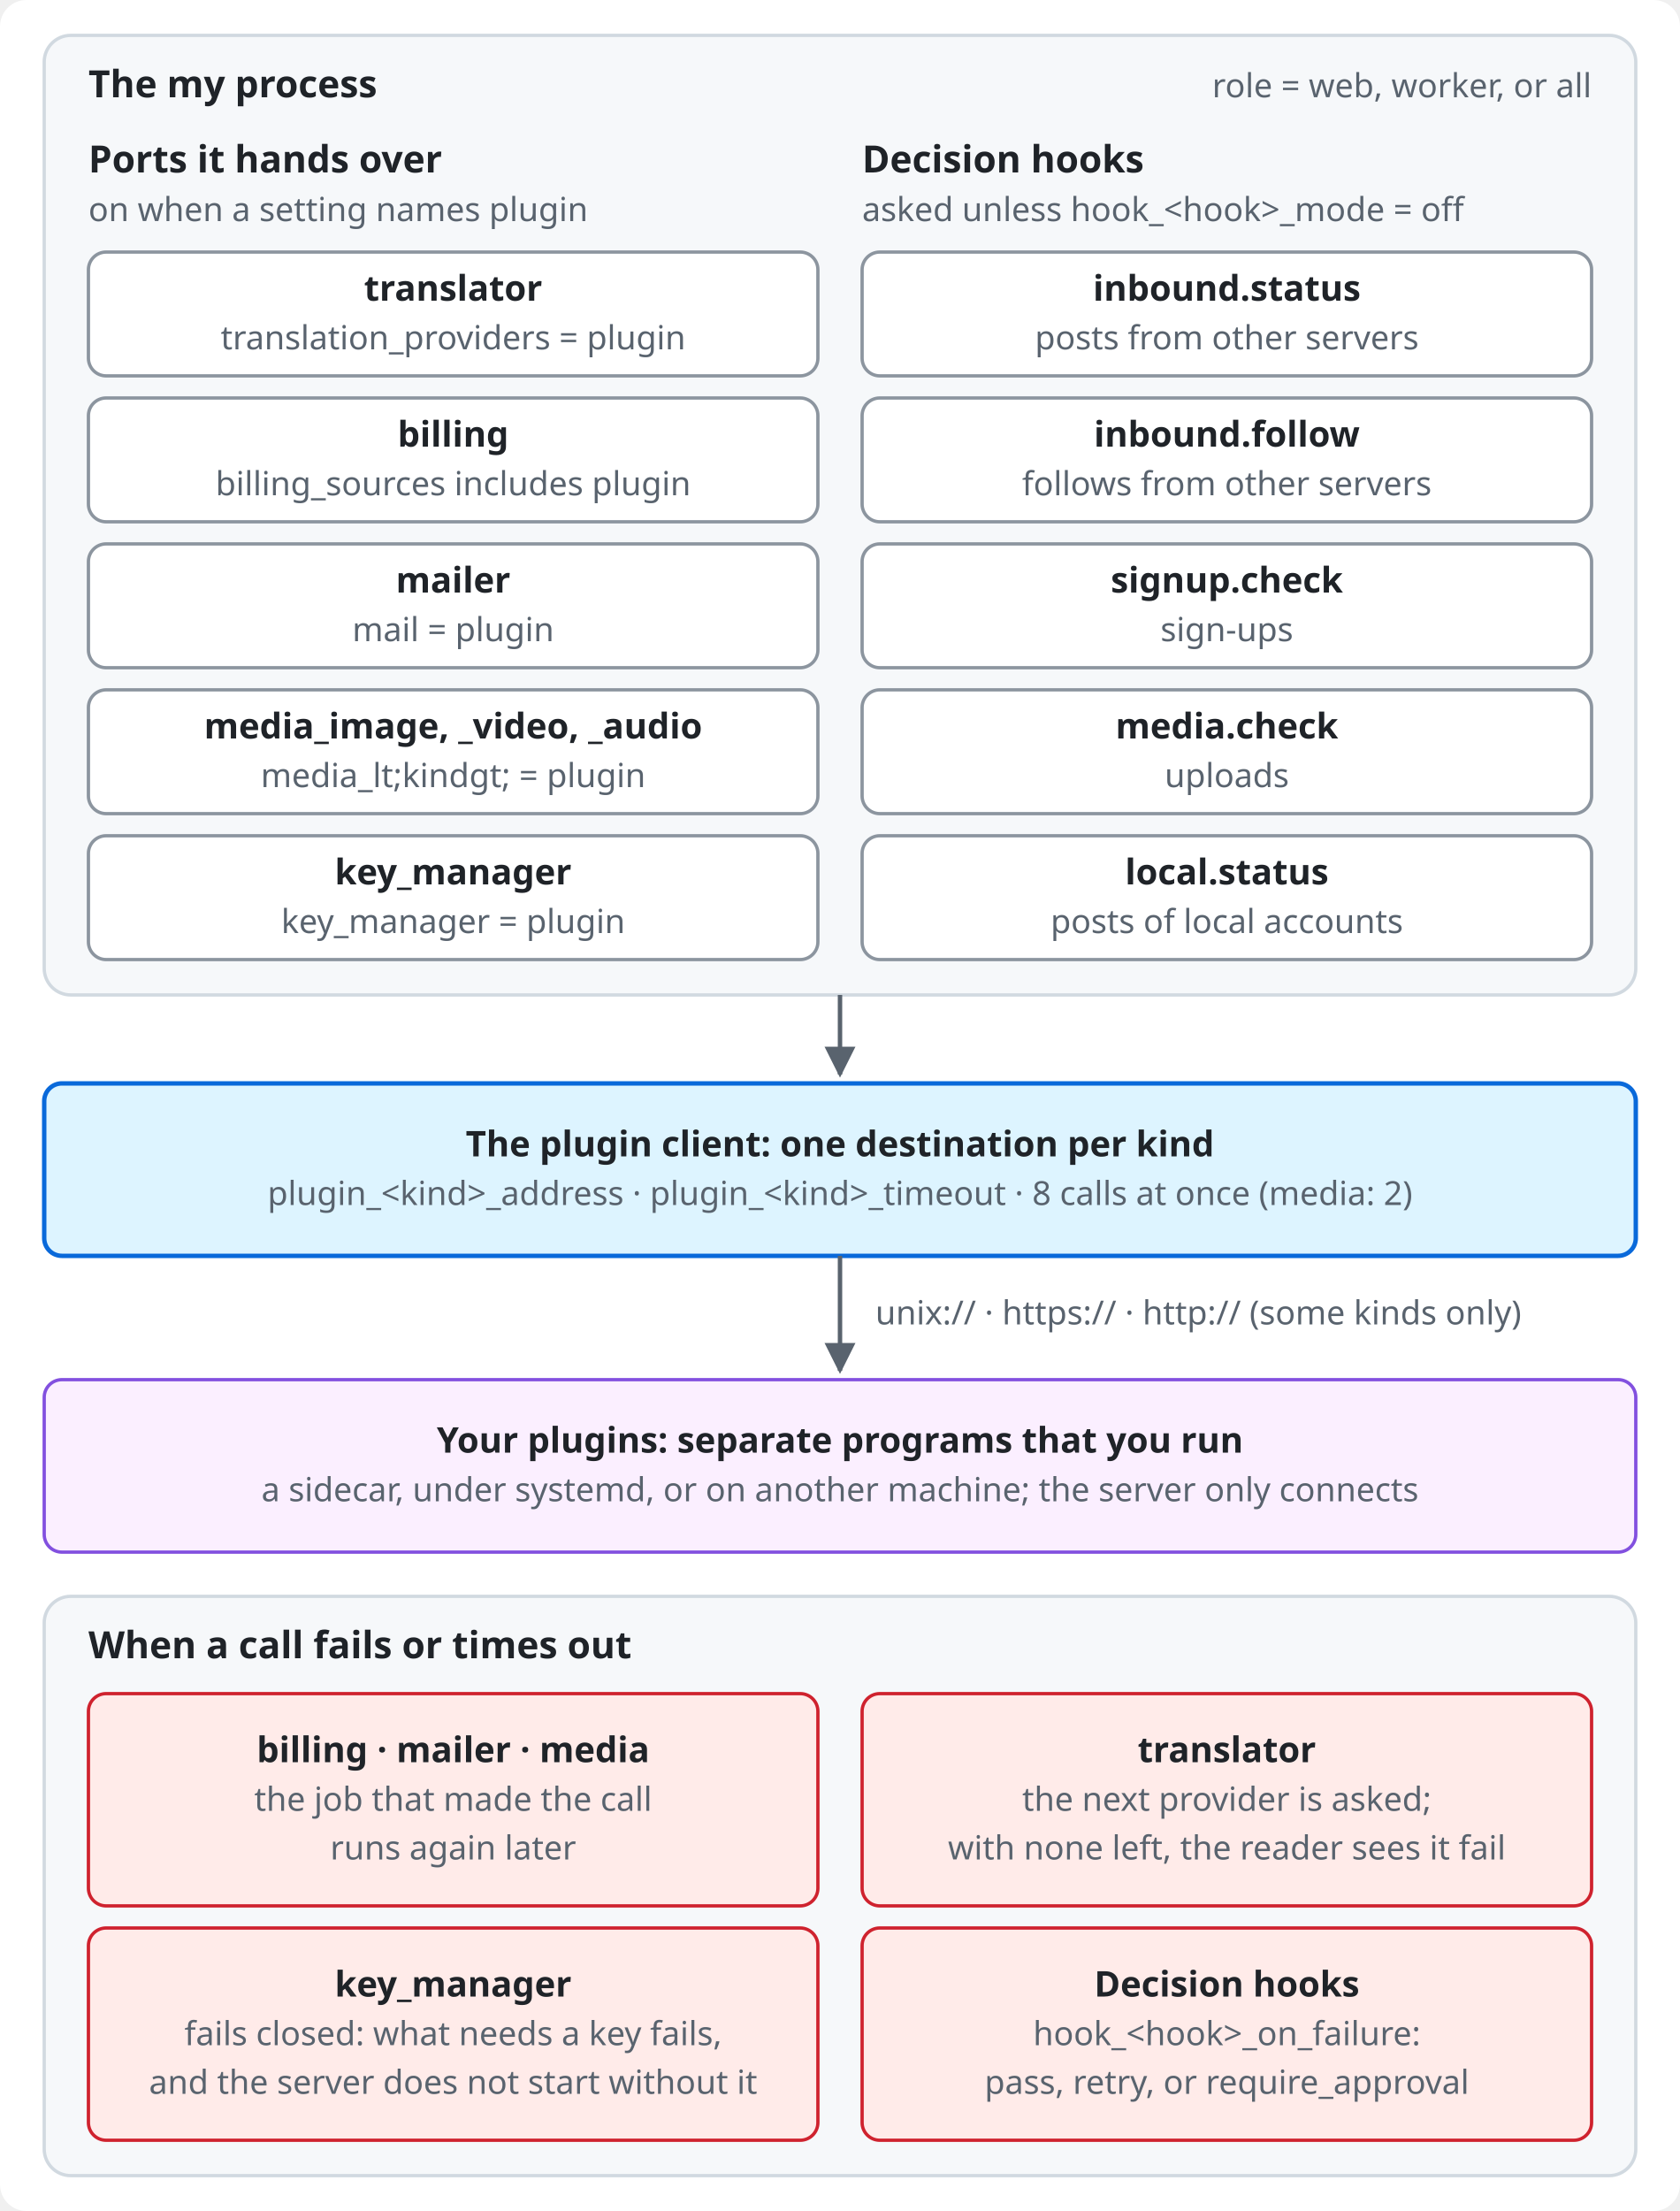
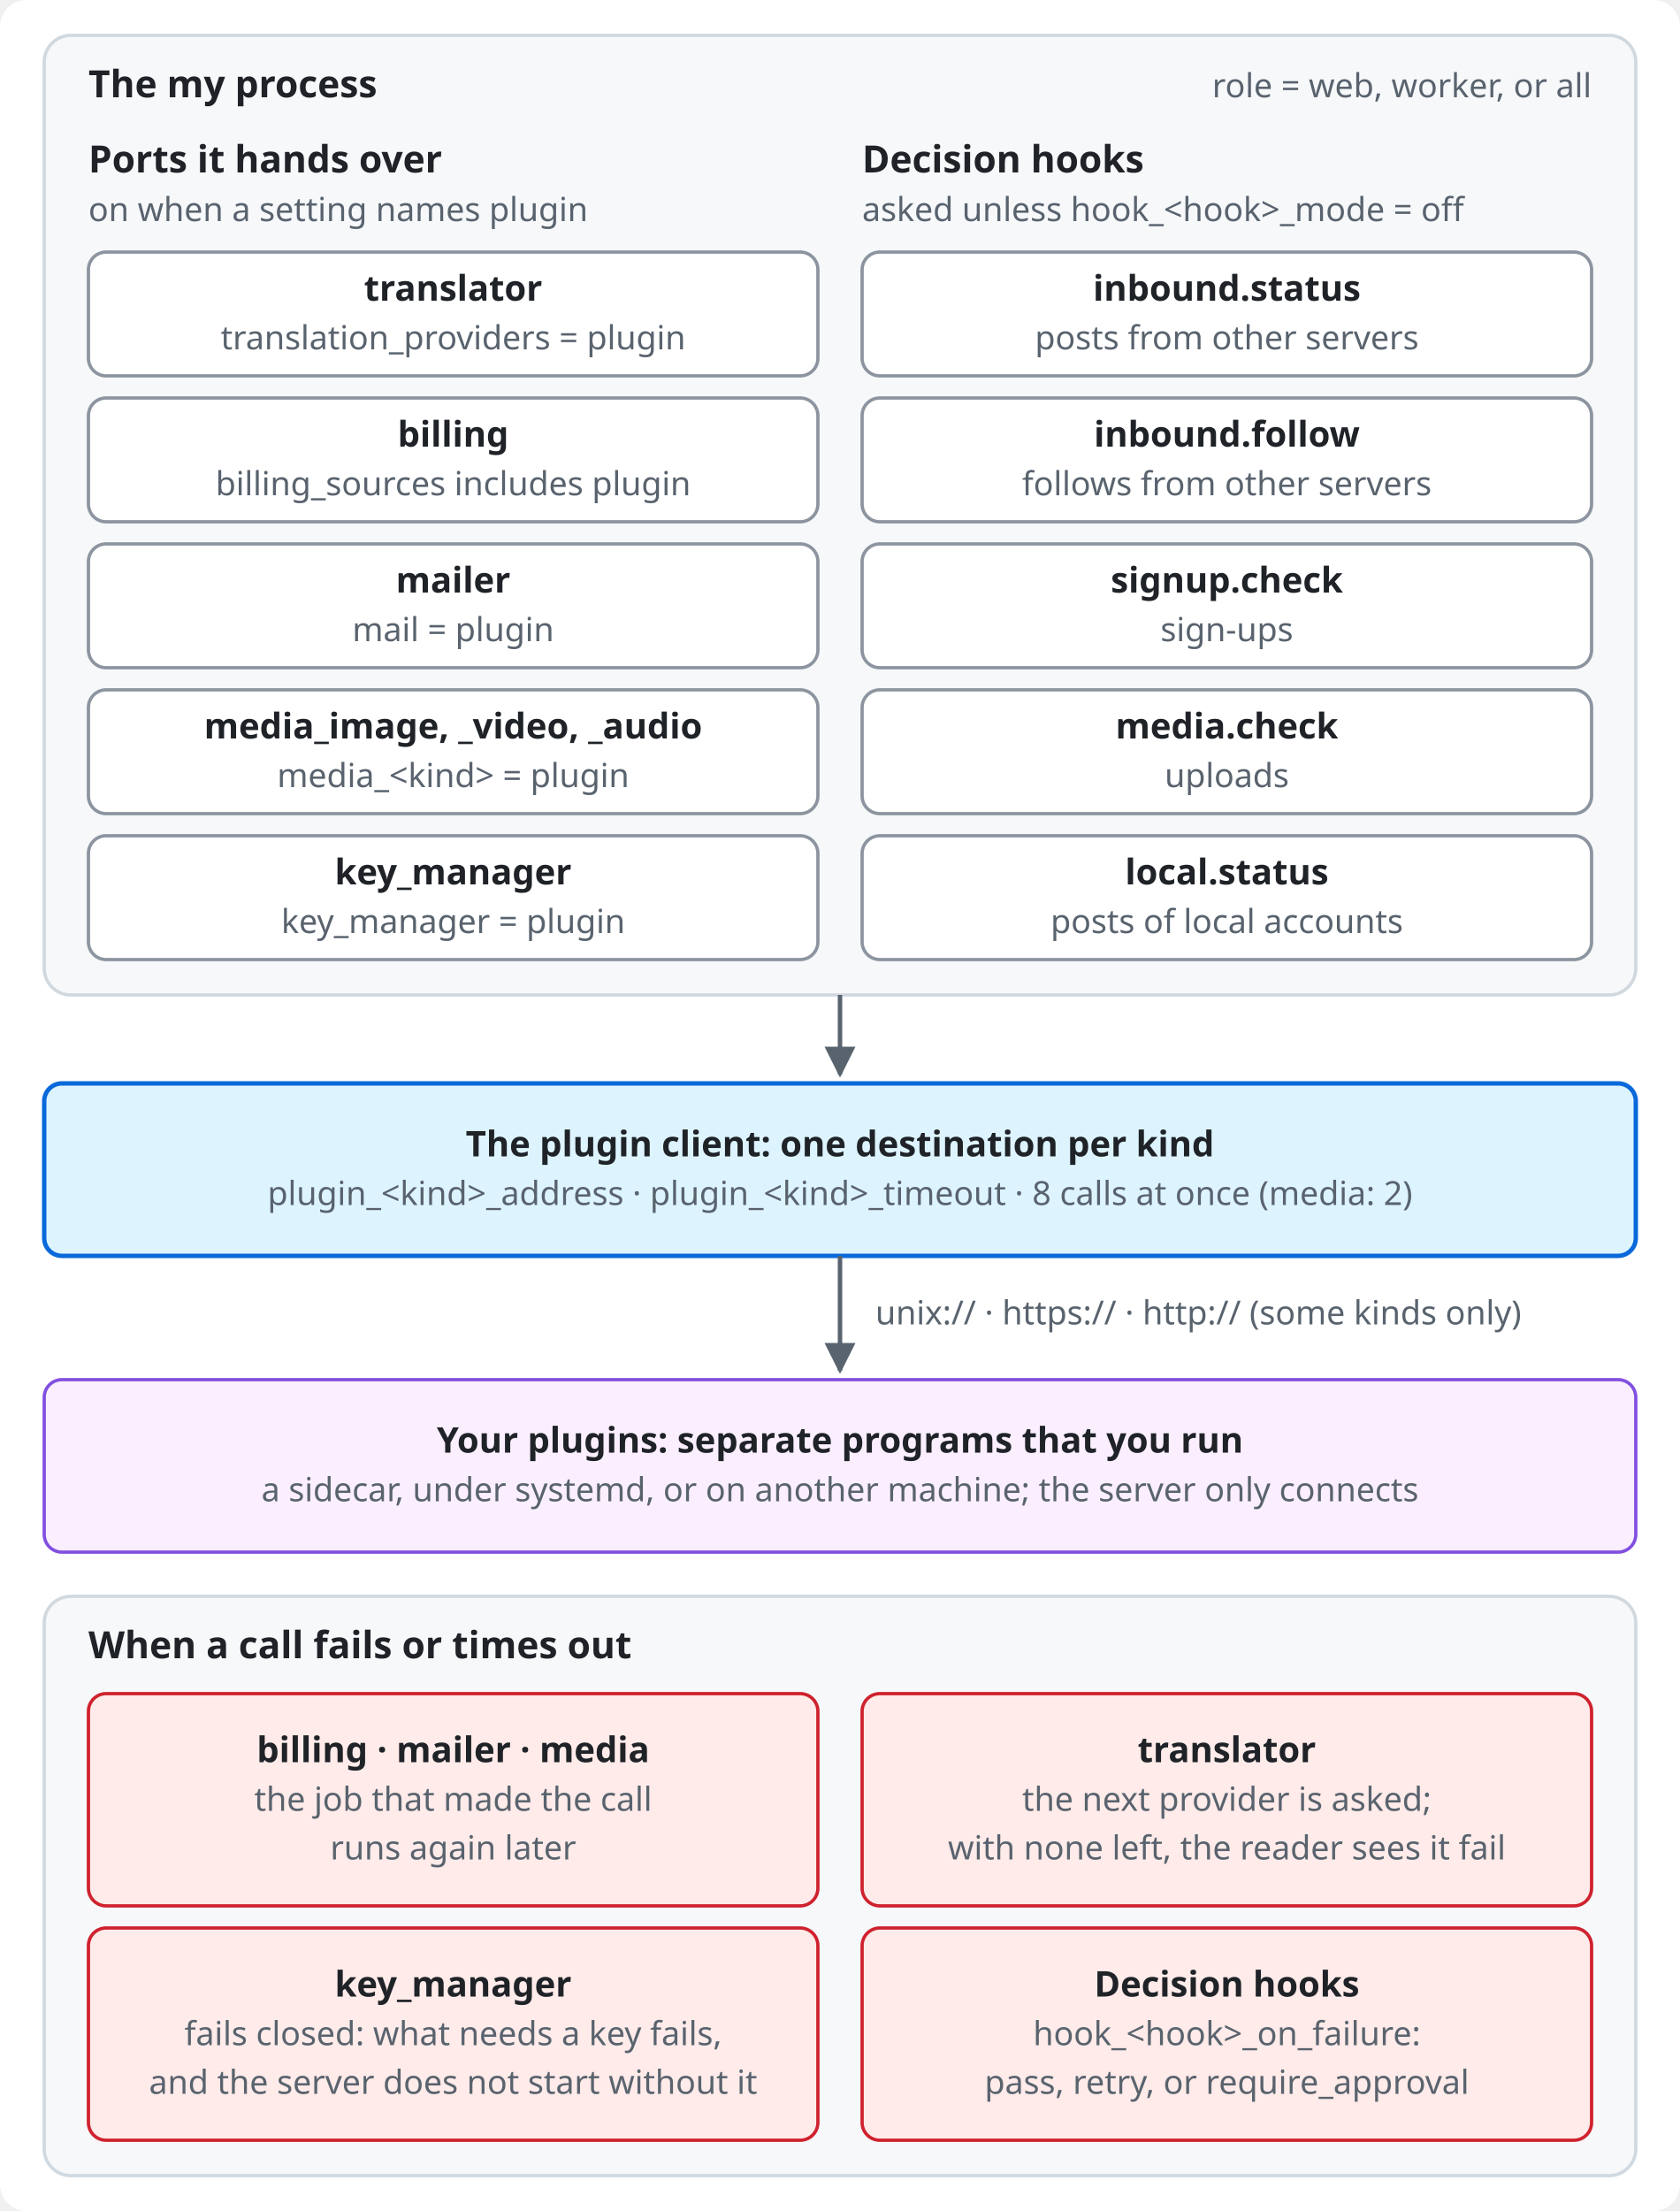
<svg xmlns="http://www.w3.org/2000/svg" viewBox="0 0 760 1000" width="760" height="1000" role="img" aria-labelledby="title desc">
  <style>
    svg { font-family: -apple-system, BlinkMacSystemFont, "Segoe UI", "Noto Sans", Helvetica, Arial, sans-serif; }
    .bg { fill: #ffffff; }
    .t { fill: #1f2328; font-size: 16px; }
    .b { font-weight: 600; }
    .m { fill: #59636e; font-size: 15px; }
    .h { fill: #1f2328; font-size: 17px; font-weight: 600; }
    .group { fill: #f6f8fa; stroke: #d1d9e0; stroke-width: 1.5; }
    .proc { fill: #ddf4ff; stroke: #0969da; stroke-width: 2; }
    .port { fill: #ffffff; stroke: #8c959f; stroke-width: 1.5; }
    .svc { fill: #fbefff; stroke: #8250df; stroke-width: 1.5; }
    .danger { fill: #ffebe9; stroke: #cf222e; stroke-width: 1.5; }
    .arrow { stroke: #59636e; stroke-width: 2; fill: none; }
    .head { fill: #59636e; }
    @media (prefers-color-scheme: dark) {
      .bg { fill: #0d1117; }
      .t, .h { fill: #e6edf3; }
      .m { fill: #9198a1; }
      .group { fill: #151b23; stroke: #3d444d; }
      .proc { fill: #0c2d6b; stroke: #4493f8; }
      .port { fill: #0d1117; stroke: #656c76; }
      .svc { fill: #2a1650; stroke: #ab7df8; }
      .danger { fill: #3c0d12; stroke: #f85149; }
      .arrow { stroke: #9198a1; }
      .head { fill: #9198a1; }
    }
  </style>
  <defs>
    <marker id="arrowhead" viewBox="0 0 10 10" refX="9" refY="5" markerWidth="7" markerHeight="7" orient="auto-start-reverse">
      <path class="head" d="M 0 0 L 10 5 L 0 10 z" />
    </marker>
  </defs>
  <rect class="bg" x="0" y="0" width="760" height="1000" rx="12" />
  <rect class="group" x="20" y="16" width="720" height="434" rx="12" />
  <text class="h" x="40" y="44" text-anchor="start">The my process</text>
  <text class="m" x="720" y="44" text-anchor="end">role = web, worker, or all</text>
  <text class="h" x="40" y="78" text-anchor="start">Ports it hands over</text>
  <text class="m" x="40" y="100" text-anchor="start">on when a setting names plugin</text>
  <text class="h" x="390" y="78" text-anchor="start">Decision hooks</text>
  <text class="m" x="390" y="100" text-anchor="start">asked unless hook_&lt;hook&gt;_mode = off</text>
  <rect class="port" x="40" y="114" width="330" height="56" rx="8" />
  <text class="t b" x="205" y="136" text-anchor="middle">translator</text>
  <text class="m" x="205" y="158" text-anchor="middle">translation_providers = plugin</text>
  <rect class="port" x="40" y="180" width="330" height="56" rx="8" />
  <text class="t b" x="205" y="202" text-anchor="middle">billing</text>
  <text class="m" x="205" y="224" text-anchor="middle">billing_sources includes plugin</text>
  <rect class="port" x="40" y="246" width="330" height="56" rx="8" />
  <text class="t b" x="205" y="268" text-anchor="middle">mailer</text>
  <text class="m" x="205" y="290" text-anchor="middle">mail = plugin</text>
  <rect class="port" x="40" y="312" width="330" height="56" rx="8" />
  <text class="t b" x="205" y="334" text-anchor="middle">media_image, _video, _audio</text>
-   <text class="m" x="205" y="356" text-anchor="middle">media_<text class="m" x="205" y="356" text-anchor="middle">media = plugin</text>lt;kind<text class="m" x="205" y="356" text-anchor="middle">media = plugin</text>gt; = plugin</text>
+   <text class="m" x="205" y="356" text-anchor="middle">media_&lt;kind&gt; = plugin</text>
  <rect class="port" x="40" y="378" width="330" height="56" rx="8" />
  <text class="t b" x="205" y="400" text-anchor="middle">key_manager</text>
  <text class="m" x="205" y="422" text-anchor="middle">key_manager = plugin</text>
  <rect class="port" x="390" y="114" width="330" height="56" rx="8" />
  <text class="t b" x="555" y="136" text-anchor="middle">inbound.status</text>
  <text class="m" x="555" y="158" text-anchor="middle">posts from other servers</text>
  <rect class="port" x="390" y="180" width="330" height="56" rx="8" />
  <text class="t b" x="555" y="202" text-anchor="middle">inbound.follow</text>
  <text class="m" x="555" y="224" text-anchor="middle">follows from other servers</text>
  <rect class="port" x="390" y="246" width="330" height="56" rx="8" />
  <text class="t b" x="555" y="268" text-anchor="middle">signup.check</text>
  <text class="m" x="555" y="290" text-anchor="middle">sign-ups</text>
  <rect class="port" x="390" y="312" width="330" height="56" rx="8" />
  <text class="t b" x="555" y="334" text-anchor="middle">media.check</text>
  <text class="m" x="555" y="356" text-anchor="middle">uploads</text>
  <rect class="port" x="390" y="378" width="330" height="56" rx="8" />
  <text class="t b" x="555" y="400" text-anchor="middle">local.status</text>
  <text class="m" x="555" y="422" text-anchor="middle">posts of local accounts</text>
  <path class="arrow" d="M 380 450 L 380 486" marker-end="url(#arrowhead)" />
  <rect class="proc" x="20" y="490" width="720" height="78" rx="8" />
  <text class="t b" x="380" y="523" text-anchor="middle">The plugin client: one destination per kind</text>
  <text class="m" x="380" y="545" text-anchor="middle">plugin_&lt;kind&gt;_address · plugin_&lt;kind&gt;_timeout · 8 calls at once (media: 2)</text>
  <path class="arrow" d="M 380 568 L 380 620" marker-end="url(#arrowhead)" />
  <text class="m" x="396" y="599" text-anchor="start">unix:// · https:// · http:// (some kinds only)</text>
  <rect class="svc" x="20" y="624" width="720" height="78" rx="8" />
  <text class="t b" x="380" y="657" text-anchor="middle">Your plugins: separate programs that you run</text>
  <text class="m" x="380" y="679" text-anchor="middle">a sidecar, under systemd, or on another machine; the server only connects</text>
  <rect class="group" x="20" y="722" width="720" height="262" rx="12" />
  <text class="h" x="40" y="750" text-anchor="start">When a call fails or times out</text>
  <rect class="danger" x="40" y="766" width="330" height="96" rx="8" />
  <text class="t b" x="205" y="797" text-anchor="middle">billing · mailer · media</text>
  <text class="m" x="205" y="819" text-anchor="middle">the job that made the call</text>
  <text class="m" x="205" y="841" text-anchor="middle">runs again later</text>
  <rect class="danger" x="390" y="766" width="330" height="96" rx="8" />
  <text class="t b" x="555" y="797" text-anchor="middle">translator</text>
  <text class="m" x="555" y="819" text-anchor="middle">the next provider is asked;</text>
  <text class="m" x="555" y="841" text-anchor="middle">with none left, the reader sees it fail</text>
  <rect class="danger" x="40" y="872" width="330" height="96" rx="8" />
  <text class="t b" x="205" y="903" text-anchor="middle">key_manager</text>
  <text class="m" x="205" y="925" text-anchor="middle">fails closed: what needs a key fails,</text>
  <text class="m" x="205" y="947" text-anchor="middle">and the server does not start without it</text>
  <rect class="danger" x="390" y="872" width="330" height="96" rx="8" />
  <text class="t b" x="555" y="903" text-anchor="middle">Decision hooks</text>
  <text class="m" x="555" y="925" text-anchor="middle">hook_&lt;hook&gt;_on_failure:</text>
  <text class="m" x="555" y="947" text-anchor="middle">pass, retry, or require_approval</text>
</svg>
